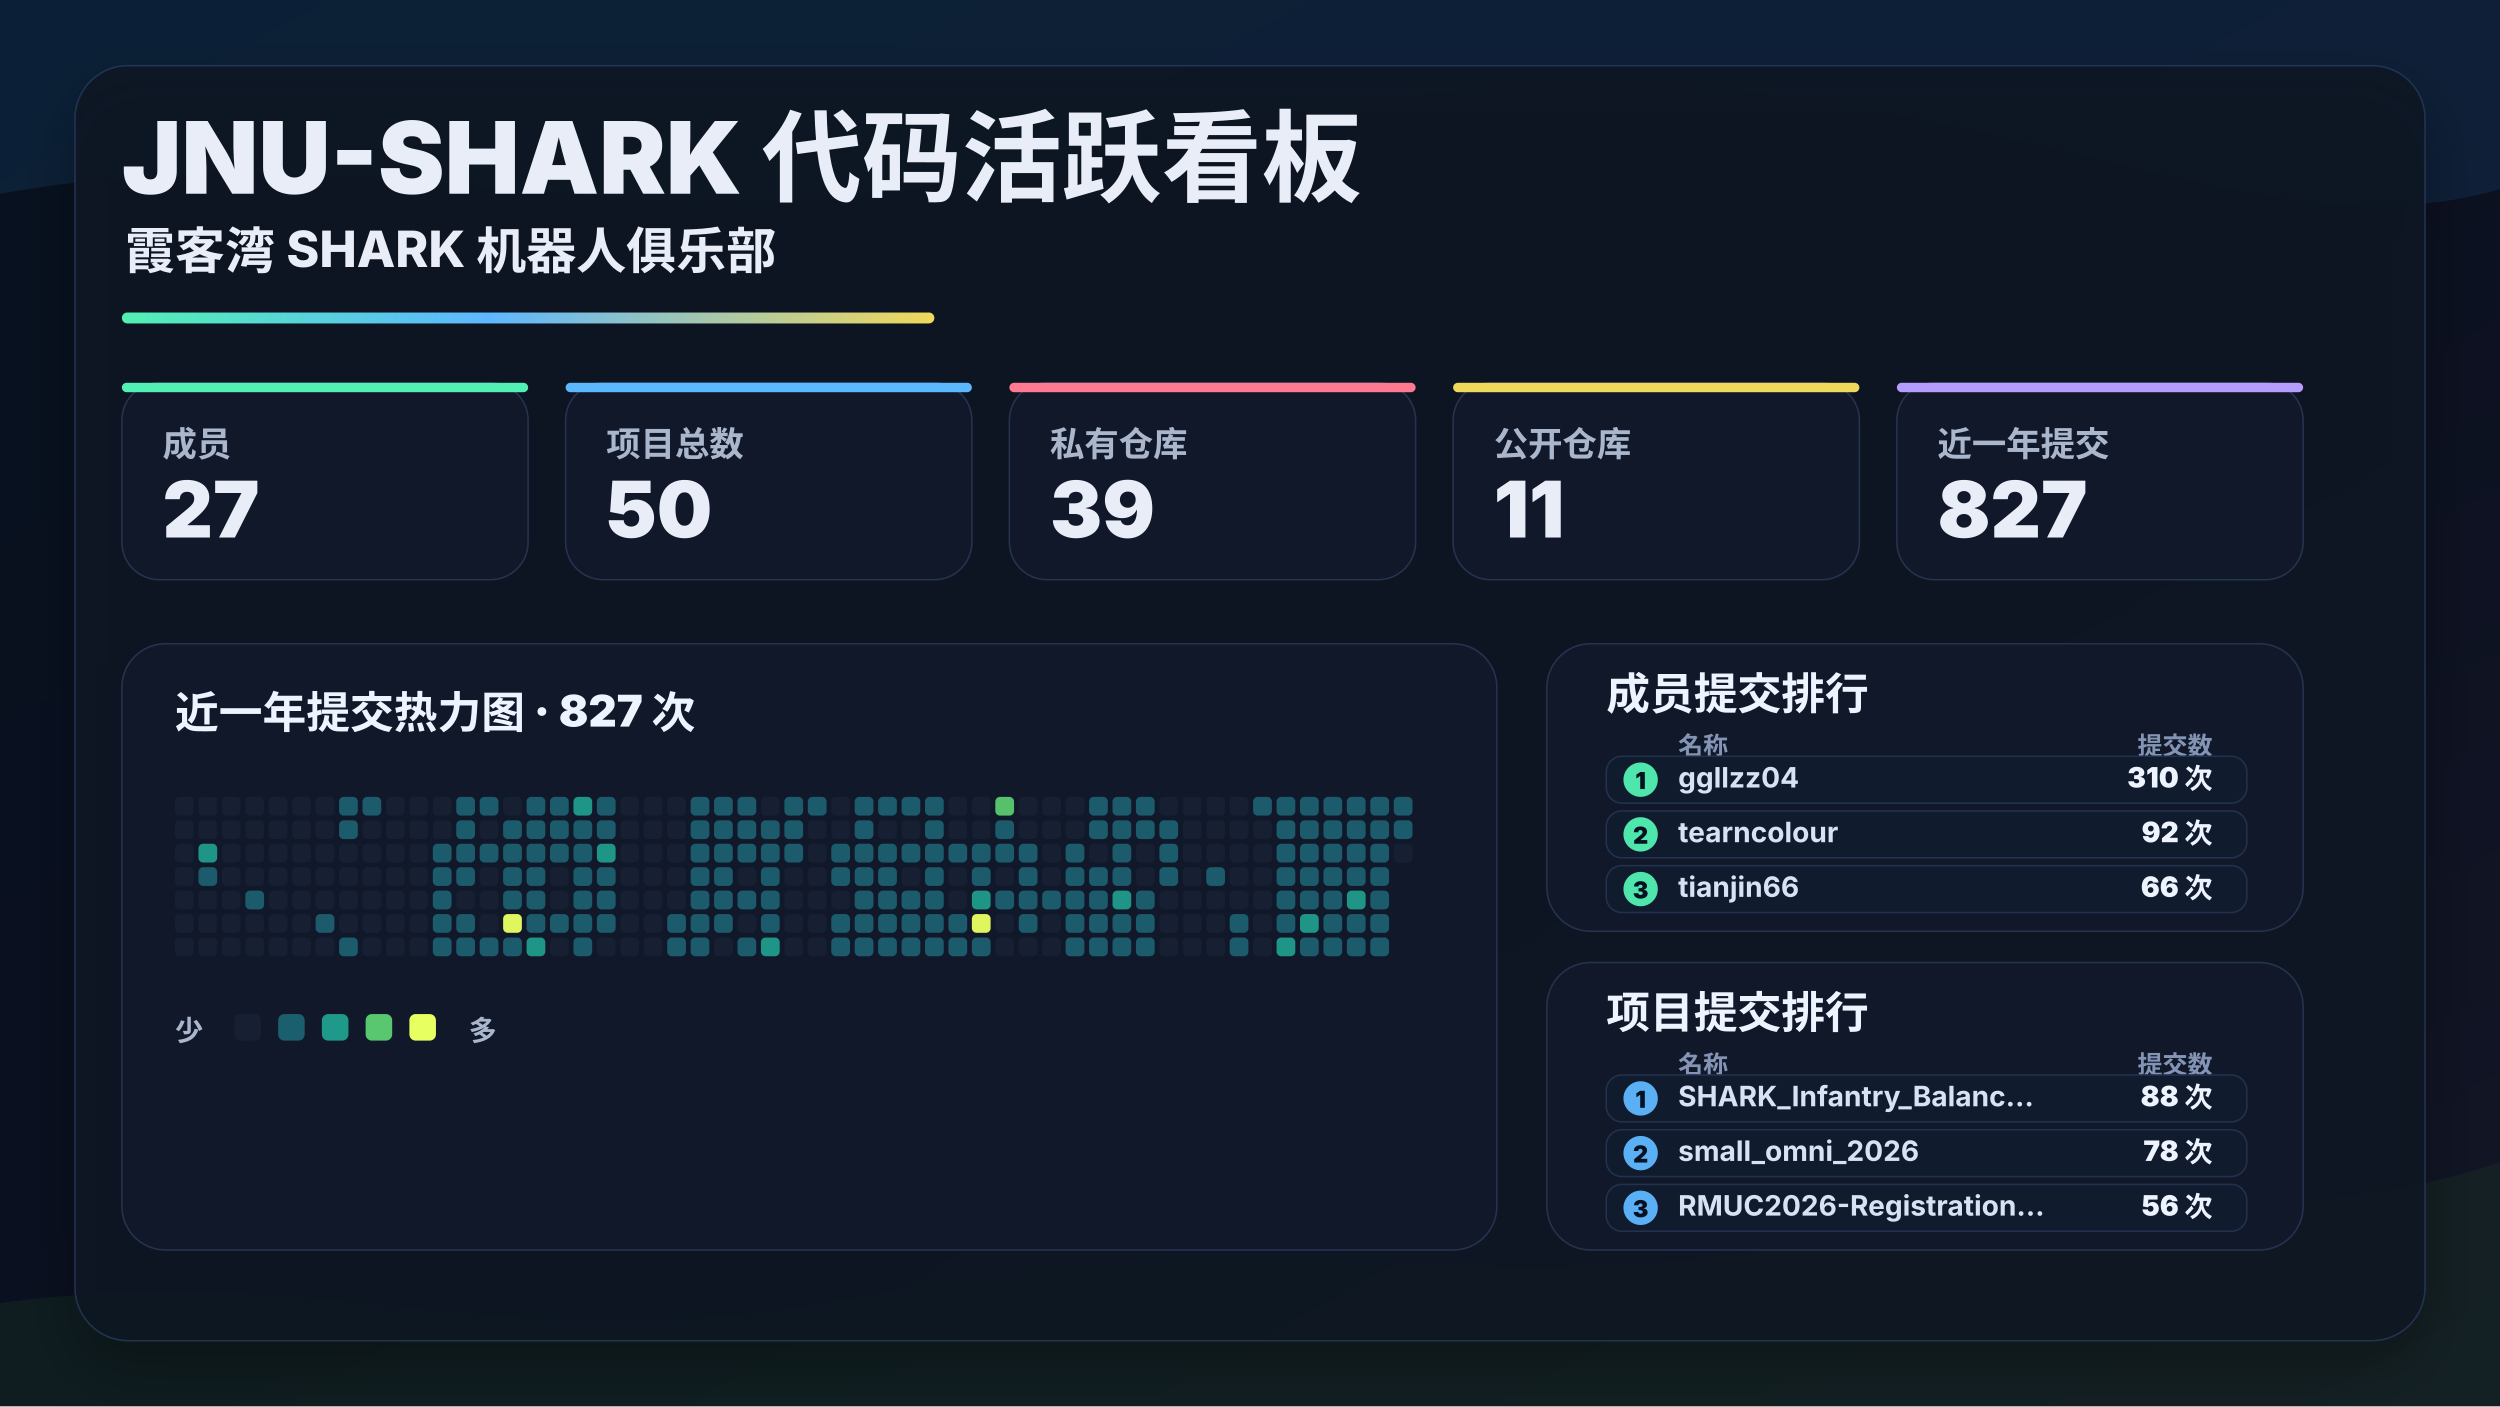
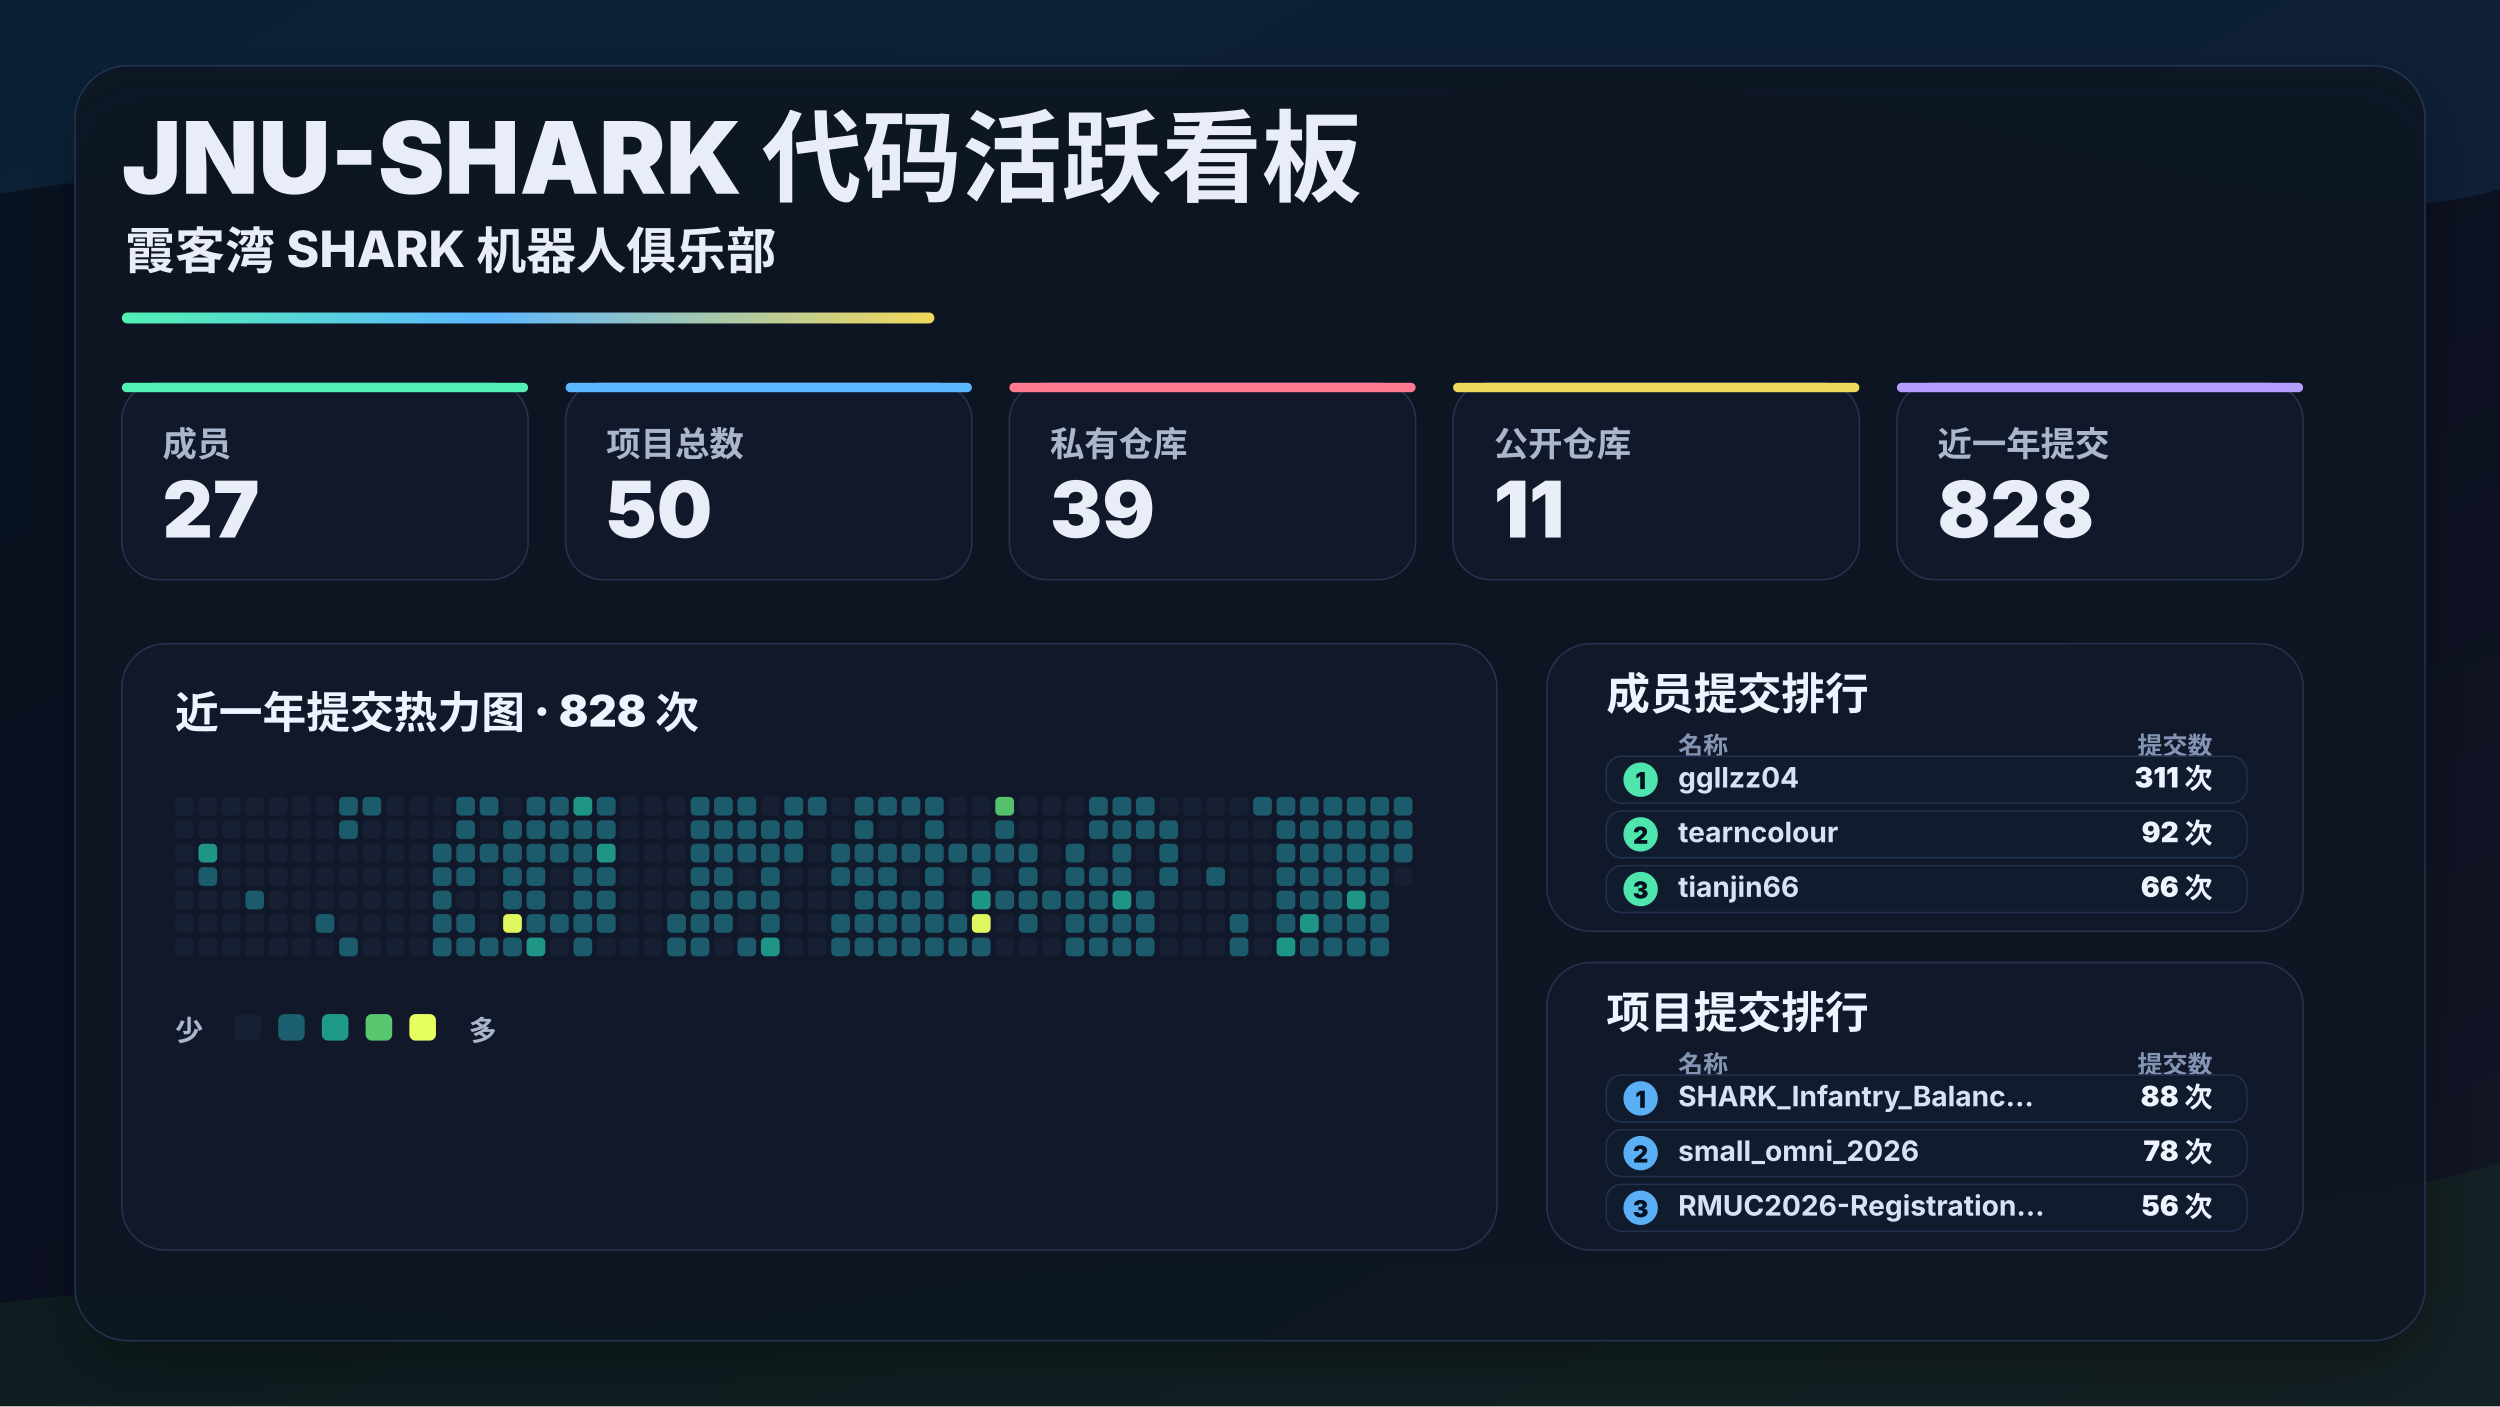
<svg xmlns="http://www.w3.org/2000/svg" width="1600" height="900" viewBox="0 0 1600 900" role="img" aria-labelledby="title desc">
  <defs>
    <linearGradient id="bg" x1="0" y1="0" x2="1" y2="1">
      <stop offset="0" stop-color="#07111f" />
      <stop offset="0.52" stop-color="#0b1020" />
      <stop offset="1" stop-color="#131625" />
    </linearGradient>
    <linearGradient id="hero" x1="0" y1="0" x2="1" y2="0">
      <stop offset="0" stop-color="#52f0b4" />
      <stop offset="0.45" stop-color="#5db7ff" />
      <stop offset="1" stop-color="#f0d85a" />
    </linearGradient>
    <filter id="softShadow" x="-10%" y="-10%" width="120%" height="120%">
      <feDropShadow dx="0" dy="18" stdDeviation="18" flood-color="#000000" flood-opacity="0.32" />
    </filter>
  </defs>
  <style>
    text { font-family: Inter, ui-sans-serif, system-ui, -apple-system, BlinkMacSystemFont, "Segoe UI", "PingFang SC", "Microsoft YaHei", sans-serif; fill: #e8edf7; }
    .title { font-size: 64px; font-weight: 900; letter-spacing: 0; }
    .subtitle { font-size: 32px; font-weight: 780; fill: #e8edf7; }
    .label { font-size: 22px; fill: #aab6cc; font-weight: 760; }
    .stat { font-size: 50px; font-weight: 900; }
    .section-title { font-size: 28px; font-weight: 860; fill: #eef4ff; }
    .table-head { font-size: 16px; fill: #8494b4; font-weight: 720; }
    .row-name { font-size: 18px; fill: #d7e2f4; font-weight: 720; }
    .row-value { font-size: 18px; fill: #eef4ff; font-weight: 860; }
    .rank { font-size: 15px; fill: #07111f; font-weight: 900; }
    .tiny { font-size: 18px; fill: #aab6cc; font-weight: 620; }
  </style>
  <rect width="1600" height="900" fill="url(#bg)" />
  <path d="M0 124 C250 80 385 160 620 114 C860 67 982 28 1220 74 C1392 108 1495 152 1600 121 L1600 0 L0 0 Z" fill="#12385c" opacity="0.38" />
  <path d="M0 834 C216 805 318 875 553 830 C835 776 935 837 1160 794 C1350 758 1464 789 1600 744 L1600 900 L0 900 Z" fill="#173622" opacity="0.36" />
  <g filter="url(#softShadow)">
    <rect x="48" y="42" width="1504" height="816" rx="34" fill="#0b1324" opacity="0.88" stroke="#263654" />
  </g>
  <text x="78" y="124" class="title">JNU-SHARK 代码活跃看板</text>
  <text x="80" y="172" class="subtitle">霞客湾 SHARK 机器人俱乐部</text>
  <rect x="78" y="200" width="520" height="7" rx="3.5" fill="url(#hero)" />
  <g>
    <rect x="78" y="245" width="260" height="126" rx="24" fill="#10182a" stroke="#25334f" />
    <rect x="78" y="245" width="260" height="6" rx="3" fill="#52f0b4" />
    <text x="104" y="292" class="label">成员</text>
    <text x="104" y="344" class="stat">27</text>
  </g>
  <g>
    <rect x="362" y="245" width="260" height="126" rx="24" fill="#10182a" stroke="#25334f" />
    <rect x="362" y="245" width="260" height="6" rx="3" fill="#5db7ff" />
    <text x="388" y="292" class="label">项目总数</text>
    <text x="388" y="344" class="stat">50</text>
  </g>
  <g>
    <rect x="646" y="245" width="260" height="126" rx="24" fill="#10182a" stroke="#25334f" />
    <rect x="646" y="245" width="260" height="6" rx="3" fill="#ff7a90" />
    <text x="672" y="292" class="label">私有仓库</text>
    <text x="672" y="344" class="stat">39</text>
  </g>
  <g>
    <rect x="930" y="245" width="260" height="126" rx="24" fill="#10182a" stroke="#25334f" />
    <rect x="930" y="245" width="260" height="6" rx="3" fill="#f0d85a" />
    <text x="956" y="292" class="label">公开仓库</text>
    <text x="956" y="344" class="stat">11</text>
  </g>
  <g>
    <rect x="1214" y="245" width="260" height="126" rx="24" fill="#10182a" stroke="#25334f" />
    <rect x="1214" y="245" width="260" height="6" rx="3" fill="#b59cff" />
    <text x="1240" y="292" class="label">近一年提交</text>
-     <text x="1240" y="344" class="stat">827</text>
+     <text x="1240" y="344" class="stat">828</text>
  </g>
  <rect x="78" y="412" width="880" height="388" rx="28" fill="#10182a" stroke="#25334f" />
-   <text x="112" y="466" class="section-title">近一年提交热力图 · 827 次</text>
+   <text x="112" y="466" class="section-title">近一年提交热力图 · 828 次</text>
  <rect x="112" y="510" width="12" height="12" rx="3" fill="#172033" opacity="0.96" />
  <rect x="112" y="525" width="12" height="12" rx="3" fill="#172033" opacity="0.96" />
  <rect x="112" y="540" width="12" height="12" rx="3" fill="#172033" opacity="0.96" />
  <rect x="112" y="555" width="12" height="12" rx="3" fill="#172033" opacity="0.96" />
  <rect x="112" y="570" width="12" height="12" rx="3" fill="#172033" opacity="0.96" />
  <rect x="112" y="585" width="12" height="12" rx="3" fill="#172033" opacity="0.96" />
  <rect x="112" y="600" width="12" height="12" rx="3" fill="#172033" opacity="0.96" />
  <rect x="127" y="510" width="12" height="12" rx="3" fill="#172033" opacity="0.96" />
  <rect x="127" y="525" width="12" height="12" rx="3" fill="#172033" opacity="0.96" />
  <rect x="127" y="540" width="12" height="12" rx="3" fill="#1f9a8a" opacity="0.96" />
  <rect x="127" y="555" width="12" height="12" rx="3" fill="#1b5e6d" opacity="0.96" />
  <rect x="127" y="570" width="12" height="12" rx="3" fill="#172033" opacity="0.96" />
  <rect x="127" y="585" width="12" height="12" rx="3" fill="#172033" opacity="0.96" />
  <rect x="127" y="600" width="12" height="12" rx="3" fill="#172033" opacity="0.96" />
  <rect x="142" y="510" width="12" height="12" rx="3" fill="#172033" opacity="0.96" />
  <rect x="142" y="525" width="12" height="12" rx="3" fill="#172033" opacity="0.96" />
  <rect x="142" y="540" width="12" height="12" rx="3" fill="#172033" opacity="0.96" />
  <rect x="142" y="555" width="12" height="12" rx="3" fill="#172033" opacity="0.96" />
  <rect x="142" y="570" width="12" height="12" rx="3" fill="#172033" opacity="0.96" />
  <rect x="142" y="585" width="12" height="12" rx="3" fill="#172033" opacity="0.96" />
  <rect x="142" y="600" width="12" height="12" rx="3" fill="#172033" opacity="0.96" />
  <rect x="157" y="510" width="12" height="12" rx="3" fill="#172033" opacity="0.96" />
  <rect x="157" y="525" width="12" height="12" rx="3" fill="#172033" opacity="0.96" />
  <rect x="157" y="540" width="12" height="12" rx="3" fill="#172033" opacity="0.96" />
  <rect x="157" y="555" width="12" height="12" rx="3" fill="#172033" opacity="0.96" />
  <rect x="157" y="570" width="12" height="12" rx="3" fill="#1b5e6d" opacity="0.96" />
  <rect x="157" y="585" width="12" height="12" rx="3" fill="#172033" opacity="0.96" />
  <rect x="157" y="600" width="12" height="12" rx="3" fill="#172033" opacity="0.96" />
  <rect x="172" y="510" width="12" height="12" rx="3" fill="#172033" opacity="0.96" />
  <rect x="172" y="525" width="12" height="12" rx="3" fill="#172033" opacity="0.96" />
  <rect x="172" y="540" width="12" height="12" rx="3" fill="#172033" opacity="0.96" />
  <rect x="172" y="555" width="12" height="12" rx="3" fill="#172033" opacity="0.96" />
  <rect x="172" y="570" width="12" height="12" rx="3" fill="#172033" opacity="0.96" />
  <rect x="172" y="585" width="12" height="12" rx="3" fill="#172033" opacity="0.96" />
  <rect x="172" y="600" width="12" height="12" rx="3" fill="#172033" opacity="0.96" />
  <rect x="187" y="510" width="12" height="12" rx="3" fill="#172033" opacity="0.96" />
  <rect x="187" y="525" width="12" height="12" rx="3" fill="#172033" opacity="0.96" />
  <rect x="187" y="540" width="12" height="12" rx="3" fill="#172033" opacity="0.96" />
  <rect x="187" y="555" width="12" height="12" rx="3" fill="#172033" opacity="0.96" />
  <rect x="187" y="570" width="12" height="12" rx="3" fill="#172033" opacity="0.96" />
  <rect x="187" y="585" width="12" height="12" rx="3" fill="#172033" opacity="0.96" />
  <rect x="187" y="600" width="12" height="12" rx="3" fill="#172033" opacity="0.96" />
  <rect x="202" y="510" width="12" height="12" rx="3" fill="#172033" opacity="0.96" />
  <rect x="202" y="525" width="12" height="12" rx="3" fill="#172033" opacity="0.96" />
  <rect x="202" y="540" width="12" height="12" rx="3" fill="#172033" opacity="0.96" />
  <rect x="202" y="555" width="12" height="12" rx="3" fill="#172033" opacity="0.96" />
  <rect x="202" y="570" width="12" height="12" rx="3" fill="#172033" opacity="0.96" />
  <rect x="202" y="585" width="12" height="12" rx="3" fill="#1b5e6d" opacity="0.96" />
  <rect x="202" y="600" width="12" height="12" rx="3" fill="#172033" opacity="0.96" />
  <rect x="217" y="510" width="12" height="12" rx="3" fill="#1b5e6d" opacity="0.96" />
  <rect x="217" y="525" width="12" height="12" rx="3" fill="#1b5e6d" opacity="0.96" />
  <rect x="217" y="540" width="12" height="12" rx="3" fill="#172033" opacity="0.96" />
  <rect x="217" y="555" width="12" height="12" rx="3" fill="#172033" opacity="0.96" />
  <rect x="217" y="570" width="12" height="12" rx="3" fill="#172033" opacity="0.96" />
  <rect x="217" y="585" width="12" height="12" rx="3" fill="#172033" opacity="0.96" />
  <rect x="217" y="600" width="12" height="12" rx="3" fill="#1b5e6d" opacity="0.96" />
  <rect x="232" y="510" width="12" height="12" rx="3" fill="#1b5e6d" opacity="0.96" />
  <rect x="232" y="525" width="12" height="12" rx="3" fill="#172033" opacity="0.96" />
  <rect x="232" y="540" width="12" height="12" rx="3" fill="#172033" opacity="0.96" />
  <rect x="232" y="555" width="12" height="12" rx="3" fill="#172033" opacity="0.96" />
  <rect x="232" y="570" width="12" height="12" rx="3" fill="#172033" opacity="0.96" />
  <rect x="232" y="585" width="12" height="12" rx="3" fill="#172033" opacity="0.96" />
  <rect x="232" y="600" width="12" height="12" rx="3" fill="#172033" opacity="0.96" />
  <rect x="247" y="510" width="12" height="12" rx="3" fill="#172033" opacity="0.96" />
  <rect x="247" y="525" width="12" height="12" rx="3" fill="#172033" opacity="0.96" />
  <rect x="247" y="540" width="12" height="12" rx="3" fill="#172033" opacity="0.96" />
  <rect x="247" y="555" width="12" height="12" rx="3" fill="#172033" opacity="0.96" />
  <rect x="247" y="570" width="12" height="12" rx="3" fill="#172033" opacity="0.96" />
  <rect x="247" y="585" width="12" height="12" rx="3" fill="#172033" opacity="0.96" />
  <rect x="247" y="600" width="12" height="12" rx="3" fill="#172033" opacity="0.96" />
  <rect x="262" y="510" width="12" height="12" rx="3" fill="#172033" opacity="0.96" />
  <rect x="262" y="525" width="12" height="12" rx="3" fill="#172033" opacity="0.96" />
  <rect x="262" y="540" width="12" height="12" rx="3" fill="#172033" opacity="0.96" />
  <rect x="262" y="555" width="12" height="12" rx="3" fill="#172033" opacity="0.96" />
  <rect x="262" y="570" width="12" height="12" rx="3" fill="#172033" opacity="0.96" />
  <rect x="262" y="585" width="12" height="12" rx="3" fill="#172033" opacity="0.96" />
  <rect x="262" y="600" width="12" height="12" rx="3" fill="#172033" opacity="0.96" />
  <rect x="277" y="510" width="12" height="12" rx="3" fill="#172033" opacity="0.96" />
  <rect x="277" y="525" width="12" height="12" rx="3" fill="#172033" opacity="0.96" />
  <rect x="277" y="540" width="12" height="12" rx="3" fill="#1b5e6d" opacity="0.96" />
  <rect x="277" y="555" width="12" height="12" rx="3" fill="#1b5e6d" opacity="0.96" />
  <rect x="277" y="570" width="12" height="12" rx="3" fill="#1b5e6d" opacity="0.96" />
  <rect x="277" y="585" width="12" height="12" rx="3" fill="#1b5e6d" opacity="0.96" />
  <rect x="277" y="600" width="12" height="12" rx="3" fill="#1b5e6d" opacity="0.96" />
  <rect x="292" y="510" width="12" height="12" rx="3" fill="#1b5e6d" opacity="0.96" />
  <rect x="292" y="525" width="12" height="12" rx="3" fill="#1b5e6d" opacity="0.96" />
  <rect x="292" y="540" width="12" height="12" rx="3" fill="#1b5e6d" opacity="0.96" />
  <rect x="292" y="555" width="12" height="12" rx="3" fill="#1b5e6d" opacity="0.96" />
  <rect x="292" y="570" width="12" height="12" rx="3" fill="#172033" opacity="0.96" />
  <rect x="292" y="585" width="12" height="12" rx="3" fill="#1b5e6d" opacity="0.96" />
  <rect x="292" y="600" width="12" height="12" rx="3" fill="#1b5e6d" opacity="0.96" />
  <rect x="307" y="510" width="12" height="12" rx="3" fill="#1b5e6d" opacity="0.96" />
  <rect x="307" y="525" width="12" height="12" rx="3" fill="#172033" opacity="0.96" />
  <rect x="307" y="540" width="12" height="12" rx="3" fill="#1b5e6d" opacity="0.96" />
  <rect x="307" y="555" width="12" height="12" rx="3" fill="#172033" opacity="0.96" />
  <rect x="307" y="570" width="12" height="12" rx="3" fill="#172033" opacity="0.96" />
  <rect x="307" y="585" width="12" height="12" rx="3" fill="#172033" opacity="0.96" />
  <rect x="307" y="600" width="12" height="12" rx="3" fill="#1b5e6d" opacity="0.96" />
  <rect x="322" y="510" width="12" height="12" rx="3" fill="#172033" opacity="0.96" />
  <rect x="322" y="525" width="12" height="12" rx="3" fill="#1b5e6d" opacity="0.96" />
  <rect x="322" y="540" width="12" height="12" rx="3" fill="#1b5e6d" opacity="0.96" />
  <rect x="322" y="555" width="12" height="12" rx="3" fill="#1b5e6d" opacity="0.96" />
  <rect x="322" y="570" width="12" height="12" rx="3" fill="#1b5e6d" opacity="0.96" />
  <rect x="322" y="585" width="12" height="12" rx="3" fill="#e7ff61" opacity="0.96" />
  <rect x="322" y="600" width="12" height="12" rx="3" fill="#1b5e6d" opacity="0.96" />
  <rect x="337" y="510" width="12" height="12" rx="3" fill="#1b5e6d" opacity="0.96" />
  <rect x="337" y="525" width="12" height="12" rx="3" fill="#1b5e6d" opacity="0.96" />
  <rect x="337" y="540" width="12" height="12" rx="3" fill="#1b5e6d" opacity="0.96" />
  <rect x="337" y="555" width="12" height="12" rx="3" fill="#1b5e6d" opacity="0.96" />
  <rect x="337" y="570" width="12" height="12" rx="3" fill="#1b5e6d" opacity="0.96" />
  <rect x="337" y="585" width="12" height="12" rx="3" fill="#1b5e6d" opacity="0.96" />
  <rect x="337" y="600" width="12" height="12" rx="3" fill="#1f9a8a" opacity="0.96" />
  <rect x="352" y="510" width="12" height="12" rx="3" fill="#1b5e6d" opacity="0.96" />
  <rect x="352" y="525" width="12" height="12" rx="3" fill="#1b5e6d" opacity="0.96" />
  <rect x="352" y="540" width="12" height="12" rx="3" fill="#1b5e6d" opacity="0.96" />
  <rect x="352" y="555" width="12" height="12" rx="3" fill="#172033" opacity="0.96" />
  <rect x="352" y="570" width="12" height="12" rx="3" fill="#172033" opacity="0.96" />
  <rect x="352" y="585" width="12" height="12" rx="3" fill="#1b5e6d" opacity="0.96" />
  <rect x="352" y="600" width="12" height="12" rx="3" fill="#172033" opacity="0.96" />
  <rect x="367" y="510" width="12" height="12" rx="3" fill="#1f9a8a" opacity="0.96" />
  <rect x="367" y="525" width="12" height="12" rx="3" fill="#1b5e6d" opacity="0.96" />
  <rect x="367" y="540" width="12" height="12" rx="3" fill="#1b5e6d" opacity="0.96" />
  <rect x="367" y="555" width="12" height="12" rx="3" fill="#1b5e6d" opacity="0.96" />
  <rect x="367" y="570" width="12" height="12" rx="3" fill="#1b5e6d" opacity="0.96" />
  <rect x="367" y="585" width="12" height="12" rx="3" fill="#1b5e6d" opacity="0.96" />
  <rect x="367" y="600" width="12" height="12" rx="3" fill="#1b5e6d" opacity="0.96" />
  <rect x="382" y="510" width="12" height="12" rx="3" fill="#1b5e6d" opacity="0.96" />
  <rect x="382" y="525" width="12" height="12" rx="3" fill="#1b5e6d" opacity="0.96" />
  <rect x="382" y="540" width="12" height="12" rx="3" fill="#1f9a8a" opacity="0.96" />
  <rect x="382" y="555" width="12" height="12" rx="3" fill="#1b5e6d" opacity="0.96" />
  <rect x="382" y="570" width="12" height="12" rx="3" fill="#1b5e6d" opacity="0.96" />
  <rect x="382" y="585" width="12" height="12" rx="3" fill="#1b5e6d" opacity="0.96" />
  <rect x="382" y="600" width="12" height="12" rx="3" fill="#172033" opacity="0.96" />
  <rect x="397" y="510" width="12" height="12" rx="3" fill="#172033" opacity="0.96" />
  <rect x="397" y="525" width="12" height="12" rx="3" fill="#172033" opacity="0.96" />
  <rect x="397" y="540" width="12" height="12" rx="3" fill="#172033" opacity="0.96" />
  <rect x="397" y="555" width="12" height="12" rx="3" fill="#172033" opacity="0.96" />
  <rect x="397" y="570" width="12" height="12" rx="3" fill="#172033" opacity="0.96" />
  <rect x="397" y="585" width="12" height="12" rx="3" fill="#172033" opacity="0.96" />
  <rect x="397" y="600" width="12" height="12" rx="3" fill="#172033" opacity="0.96" />
  <rect x="412" y="510" width="12" height="12" rx="3" fill="#172033" opacity="0.96" />
  <rect x="412" y="525" width="12" height="12" rx="3" fill="#172033" opacity="0.96" />
  <rect x="412" y="540" width="12" height="12" rx="3" fill="#172033" opacity="0.96" />
  <rect x="412" y="555" width="12" height="12" rx="3" fill="#172033" opacity="0.96" />
  <rect x="412" y="570" width="12" height="12" rx="3" fill="#172033" opacity="0.96" />
  <rect x="412" y="585" width="12" height="12" rx="3" fill="#172033" opacity="0.96" />
  <rect x="412" y="600" width="12" height="12" rx="3" fill="#172033" opacity="0.96" />
  <rect x="427" y="510" width="12" height="12" rx="3" fill="#172033" opacity="0.96" />
  <rect x="427" y="525" width="12" height="12" rx="3" fill="#172033" opacity="0.96" />
  <rect x="427" y="540" width="12" height="12" rx="3" fill="#172033" opacity="0.96" />
  <rect x="427" y="555" width="12" height="12" rx="3" fill="#172033" opacity="0.96" />
  <rect x="427" y="570" width="12" height="12" rx="3" fill="#172033" opacity="0.96" />
  <rect x="427" y="585" width="12" height="12" rx="3" fill="#1b5e6d" opacity="0.96" />
  <rect x="427" y="600" width="12" height="12" rx="3" fill="#1b5e6d" opacity="0.96" />
  <rect x="442" y="510" width="12" height="12" rx="3" fill="#1b5e6d" opacity="0.96" />
  <rect x="442" y="525" width="12" height="12" rx="3" fill="#1b5e6d" opacity="0.96" />
  <rect x="442" y="540" width="12" height="12" rx="3" fill="#1b5e6d" opacity="0.96" />
  <rect x="442" y="555" width="12" height="12" rx="3" fill="#1b5e6d" opacity="0.96" />
  <rect x="442" y="570" width="12" height="12" rx="3" fill="#1b5e6d" opacity="0.96" />
  <rect x="442" y="585" width="12" height="12" rx="3" fill="#1b5e6d" opacity="0.96" />
  <rect x="442" y="600" width="12" height="12" rx="3" fill="#1b5e6d" opacity="0.96" />
  <rect x="457" y="510" width="12" height="12" rx="3" fill="#1b5e6d" opacity="0.96" />
  <rect x="457" y="525" width="12" height="12" rx="3" fill="#1b5e6d" opacity="0.96" />
  <rect x="457" y="540" width="12" height="12" rx="3" fill="#1b5e6d" opacity="0.96" />
  <rect x="457" y="555" width="12" height="12" rx="3" fill="#1b5e6d" opacity="0.96" />
  <rect x="457" y="570" width="12" height="12" rx="3" fill="#1b5e6d" opacity="0.96" />
  <rect x="457" y="585" width="12" height="12" rx="3" fill="#1b5e6d" opacity="0.96" />
  <rect x="457" y="600" width="12" height="12" rx="3" fill="#172033" opacity="0.96" />
  <rect x="472" y="510" width="12" height="12" rx="3" fill="#1b5e6d" opacity="0.96" />
  <rect x="472" y="525" width="12" height="12" rx="3" fill="#1b5e6d" opacity="0.96" />
  <rect x="472" y="540" width="12" height="12" rx="3" fill="#1b5e6d" opacity="0.96" />
  <rect x="472" y="555" width="12" height="12" rx="3" fill="#172033" opacity="0.96" />
  <rect x="472" y="570" width="12" height="12" rx="3" fill="#1b5e6d" opacity="0.96" />
  <rect x="472" y="585" width="12" height="12" rx="3" fill="#172033" opacity="0.96" />
  <rect x="472" y="600" width="12" height="12" rx="3" fill="#1b5e6d" opacity="0.96" />
  <rect x="487" y="510" width="12" height="12" rx="3" fill="#172033" opacity="0.96" />
  <rect x="487" y="525" width="12" height="12" rx="3" fill="#1b5e6d" opacity="0.96" />
  <rect x="487" y="540" width="12" height="12" rx="3" fill="#1b5e6d" opacity="0.96" />
  <rect x="487" y="555" width="12" height="12" rx="3" fill="#1b5e6d" opacity="0.96" />
  <rect x="487" y="570" width="12" height="12" rx="3" fill="#1b5e6d" opacity="0.96" />
  <rect x="487" y="585" width="12" height="12" rx="3" fill="#1b5e6d" opacity="0.96" />
  <rect x="487" y="600" width="12" height="12" rx="3" fill="#1f9a8a" opacity="0.96" />
  <rect x="502" y="510" width="12" height="12" rx="3" fill="#1b5e6d" opacity="0.96" />
  <rect x="502" y="525" width="12" height="12" rx="3" fill="#1b5e6d" opacity="0.96" />
  <rect x="502" y="540" width="12" height="12" rx="3" fill="#1b5e6d" opacity="0.96" />
  <rect x="502" y="555" width="12" height="12" rx="3" fill="#172033" opacity="0.96" />
  <rect x="502" y="570" width="12" height="12" rx="3" fill="#172033" opacity="0.96" />
  <rect x="502" y="585" width="12" height="12" rx="3" fill="#172033" opacity="0.96" />
  <rect x="502" y="600" width="12" height="12" rx="3" fill="#172033" opacity="0.96" />
  <rect x="517" y="510" width="12" height="12" rx="3" fill="#1b5e6d" opacity="0.96" />
  <rect x="517" y="525" width="12" height="12" rx="3" fill="#172033" opacity="0.96" />
  <rect x="517" y="540" width="12" height="12" rx="3" fill="#172033" opacity="0.96" />
  <rect x="517" y="555" width="12" height="12" rx="3" fill="#172033" opacity="0.96" />
  <rect x="517" y="570" width="12" height="12" rx="3" fill="#172033" opacity="0.96" />
  <rect x="517" y="585" width="12" height="12" rx="3" fill="#172033" opacity="0.96" />
  <rect x="517" y="600" width="12" height="12" rx="3" fill="#172033" opacity="0.96" />
  <rect x="532" y="510" width="12" height="12" rx="3" fill="#172033" opacity="0.96" />
  <rect x="532" y="525" width="12" height="12" rx="3" fill="#172033" opacity="0.96" />
  <rect x="532" y="540" width="12" height="12" rx="3" fill="#1b5e6d" opacity="0.96" />
  <rect x="532" y="555" width="12" height="12" rx="3" fill="#1b5e6d" opacity="0.96" />
  <rect x="532" y="570" width="12" height="12" rx="3" fill="#172033" opacity="0.96" />
  <rect x="532" y="585" width="12" height="12" rx="3" fill="#1b5e6d" opacity="0.96" />
  <rect x="532" y="600" width="12" height="12" rx="3" fill="#1b5e6d" opacity="0.96" />
  <rect x="547" y="510" width="12" height="12" rx="3" fill="#1b5e6d" opacity="0.96" />
  <rect x="547" y="525" width="12" height="12" rx="3" fill="#1b5e6d" opacity="0.96" />
  <rect x="547" y="540" width="12" height="12" rx="3" fill="#1b5e6d" opacity="0.96" />
  <rect x="547" y="555" width="12" height="12" rx="3" fill="#1b5e6d" opacity="0.96" />
  <rect x="547" y="570" width="12" height="12" rx="3" fill="#1b5e6d" opacity="0.96" />
  <rect x="547" y="585" width="12" height="12" rx="3" fill="#1b5e6d" opacity="0.96" />
  <rect x="547" y="600" width="12" height="12" rx="3" fill="#1b5e6d" opacity="0.96" />
  <rect x="562" y="510" width="12" height="12" rx="3" fill="#1b5e6d" opacity="0.96" />
  <rect x="562" y="525" width="12" height="12" rx="3" fill="#172033" opacity="0.96" />
  <rect x="562" y="540" width="12" height="12" rx="3" fill="#1b5e6d" opacity="0.96" />
  <rect x="562" y="555" width="12" height="12" rx="3" fill="#1b5e6d" opacity="0.96" />
  <rect x="562" y="570" width="12" height="12" rx="3" fill="#1b5e6d" opacity="0.96" />
  <rect x="562" y="585" width="12" height="12" rx="3" fill="#1b5e6d" opacity="0.96" />
  <rect x="562" y="600" width="12" height="12" rx="3" fill="#1b5e6d" opacity="0.96" />
  <rect x="577" y="510" width="12" height="12" rx="3" fill="#1b5e6d" opacity="0.96" />
  <rect x="577" y="525" width="12" height="12" rx="3" fill="#172033" opacity="0.96" />
  <rect x="577" y="540" width="12" height="12" rx="3" fill="#1b5e6d" opacity="0.96" />
  <rect x="577" y="555" width="12" height="12" rx="3" fill="#172033" opacity="0.96" />
  <rect x="577" y="570" width="12" height="12" rx="3" fill="#1b5e6d" opacity="0.96" />
  <rect x="577" y="585" width="12" height="12" rx="3" fill="#1b5e6d" opacity="0.96" />
  <rect x="577" y="600" width="12" height="12" rx="3" fill="#1b5e6d" opacity="0.96" />
  <rect x="592" y="510" width="12" height="12" rx="3" fill="#1b5e6d" opacity="0.96" />
  <rect x="592" y="525" width="12" height="12" rx="3" fill="#1b5e6d" opacity="0.96" />
  <rect x="592" y="540" width="12" height="12" rx="3" fill="#1b5e6d" opacity="0.96" />
  <rect x="592" y="555" width="12" height="12" rx="3" fill="#1b5e6d" opacity="0.96" />
  <rect x="592" y="570" width="12" height="12" rx="3" fill="#1b5e6d" opacity="0.96" />
  <rect x="592" y="585" width="12" height="12" rx="3" fill="#1b5e6d" opacity="0.96" />
  <rect x="592" y="600" width="12" height="12" rx="3" fill="#1b5e6d" opacity="0.96" />
  <rect x="607" y="510" width="12" height="12" rx="3" fill="#172033" opacity="0.96" />
  <rect x="607" y="525" width="12" height="12" rx="3" fill="#172033" opacity="0.96" />
  <rect x="607" y="540" width="12" height="12" rx="3" fill="#1b5e6d" opacity="0.96" />
  <rect x="607" y="555" width="12" height="12" rx="3" fill="#172033" opacity="0.96" />
  <rect x="607" y="570" width="12" height="12" rx="3" fill="#172033" opacity="0.96" />
  <rect x="607" y="585" width="12" height="12" rx="3" fill="#1b5e6d" opacity="0.96" />
  <rect x="607" y="600" width="12" height="12" rx="3" fill="#1b5e6d" opacity="0.96" />
  <rect x="622" y="510" width="12" height="12" rx="3" fill="#172033" opacity="0.96" />
  <rect x="622" y="525" width="12" height="12" rx="3" fill="#172033" opacity="0.96" />
  <rect x="622" y="540" width="12" height="12" rx="3" fill="#1b5e6d" opacity="0.96" />
  <rect x="622" y="555" width="12" height="12" rx="3" fill="#1b5e6d" opacity="0.96" />
  <rect x="622" y="570" width="12" height="12" rx="3" fill="#1f9a8a" opacity="0.96" />
  <rect x="622" y="585" width="12" height="12" rx="3" fill="#e7ff61" opacity="0.96" />
  <rect x="622" y="600" width="12" height="12" rx="3" fill="#1b5e6d" opacity="0.96" />
  <rect x="637" y="510" width="12" height="12" rx="3" fill="#58c76f" opacity="0.96" />
  <rect x="637" y="525" width="12" height="12" rx="3" fill="#1b5e6d" opacity="0.96" />
  <rect x="637" y="540" width="12" height="12" rx="3" fill="#1b5e6d" opacity="0.96" />
  <rect x="637" y="555" width="12" height="12" rx="3" fill="#172033" opacity="0.96" />
  <rect x="637" y="570" width="12" height="12" rx="3" fill="#1b5e6d" opacity="0.96" />
  <rect x="637" y="585" width="12" height="12" rx="3" fill="#172033" opacity="0.96" />
  <rect x="637" y="600" width="12" height="12" rx="3" fill="#172033" opacity="0.96" />
  <rect x="652" y="510" width="12" height="12" rx="3" fill="#172033" opacity="0.96" />
  <rect x="652" y="525" width="12" height="12" rx="3" fill="#172033" opacity="0.96" />
  <rect x="652" y="540" width="12" height="12" rx="3" fill="#1b5e6d" opacity="0.96" />
  <rect x="652" y="555" width="12" height="12" rx="3" fill="#1b5e6d" opacity="0.96" />
  <rect x="652" y="570" width="12" height="12" rx="3" fill="#1b5e6d" opacity="0.96" />
  <rect x="652" y="585" width="12" height="12" rx="3" fill="#1b5e6d" opacity="0.96" />
  <rect x="652" y="600" width="12" height="12" rx="3" fill="#172033" opacity="0.96" />
  <rect x="667" y="510" width="12" height="12" rx="3" fill="#172033" opacity="0.96" />
  <rect x="667" y="525" width="12" height="12" rx="3" fill="#172033" opacity="0.96" />
  <rect x="667" y="540" width="12" height="12" rx="3" fill="#172033" opacity="0.96" />
  <rect x="667" y="555" width="12" height="12" rx="3" fill="#172033" opacity="0.96" />
  <rect x="667" y="570" width="12" height="12" rx="3" fill="#1b5e6d" opacity="0.96" />
  <rect x="667" y="585" width="12" height="12" rx="3" fill="#172033" opacity="0.96" />
  <rect x="667" y="600" width="12" height="12" rx="3" fill="#172033" opacity="0.96" />
  <rect x="682" y="510" width="12" height="12" rx="3" fill="#172033" opacity="0.96" />
  <rect x="682" y="525" width="12" height="12" rx="3" fill="#172033" opacity="0.96" />
  <rect x="682" y="540" width="12" height="12" rx="3" fill="#1b5e6d" opacity="0.96" />
  <rect x="682" y="555" width="12" height="12" rx="3" fill="#1b5e6d" opacity="0.96" />
  <rect x="682" y="570" width="12" height="12" rx="3" fill="#1b5e6d" opacity="0.96" />
  <rect x="682" y="585" width="12" height="12" rx="3" fill="#1b5e6d" opacity="0.96" />
  <rect x="682" y="600" width="12" height="12" rx="3" fill="#1b5e6d" opacity="0.96" />
  <rect x="697" y="510" width="12" height="12" rx="3" fill="#1b5e6d" opacity="0.96" />
  <rect x="697" y="525" width="12" height="12" rx="3" fill="#1b5e6d" opacity="0.96" />
  <rect x="697" y="540" width="12" height="12" rx="3" fill="#172033" opacity="0.96" />
  <rect x="697" y="555" width="12" height="12" rx="3" fill="#1b5e6d" opacity="0.96" />
  <rect x="697" y="570" width="12" height="12" rx="3" fill="#1b5e6d" opacity="0.96" />
  <rect x="697" y="585" width="12" height="12" rx="3" fill="#1b5e6d" opacity="0.96" />
  <rect x="697" y="600" width="12" height="12" rx="3" fill="#1b5e6d" opacity="0.96" />
  <rect x="712" y="510" width="12" height="12" rx="3" fill="#1b5e6d" opacity="0.96" />
  <rect x="712" y="525" width="12" height="12" rx="3" fill="#1b5e6d" opacity="0.96" />
  <rect x="712" y="540" width="12" height="12" rx="3" fill="#1b5e6d" opacity="0.96" />
  <rect x="712" y="555" width="12" height="12" rx="3" fill="#1b5e6d" opacity="0.96" />
  <rect x="712" y="570" width="12" height="12" rx="3" fill="#1f9a8a" opacity="0.96" />
  <rect x="712" y="585" width="12" height="12" rx="3" fill="#1b5e6d" opacity="0.96" />
  <rect x="712" y="600" width="12" height="12" rx="3" fill="#1b5e6d" opacity="0.96" />
  <rect x="727" y="510" width="12" height="12" rx="3" fill="#1b5e6d" opacity="0.96" />
  <rect x="727" y="525" width="12" height="12" rx="3" fill="#1b5e6d" opacity="0.96" />
  <rect x="727" y="540" width="12" height="12" rx="3" fill="#172033" opacity="0.96" />
  <rect x="727" y="555" width="12" height="12" rx="3" fill="#172033" opacity="0.96" />
  <rect x="727" y="570" width="12" height="12" rx="3" fill="#1b5e6d" opacity="0.96" />
  <rect x="727" y="585" width="12" height="12" rx="3" fill="#1b5e6d" opacity="0.96" />
  <rect x="727" y="600" width="12" height="12" rx="3" fill="#1b5e6d" opacity="0.96" />
  <rect x="742" y="510" width="12" height="12" rx="3" fill="#172033" opacity="0.96" />
  <rect x="742" y="525" width="12" height="12" rx="3" fill="#1b5e6d" opacity="0.96" />
  <rect x="742" y="540" width="12" height="12" rx="3" fill="#1b5e6d" opacity="0.96" />
  <rect x="742" y="555" width="12" height="12" rx="3" fill="#1b5e6d" opacity="0.96" />
  <rect x="742" y="570" width="12" height="12" rx="3" fill="#172033" opacity="0.96" />
  <rect x="742" y="585" width="12" height="12" rx="3" fill="#172033" opacity="0.96" />
  <rect x="742" y="600" width="12" height="12" rx="3" fill="#172033" opacity="0.96" />
  <rect x="757" y="510" width="12" height="12" rx="3" fill="#172033" opacity="0.96" />
  <rect x="757" y="525" width="12" height="12" rx="3" fill="#172033" opacity="0.96" />
  <rect x="757" y="540" width="12" height="12" rx="3" fill="#172033" opacity="0.96" />
  <rect x="757" y="555" width="12" height="12" rx="3" fill="#172033" opacity="0.96" />
  <rect x="757" y="570" width="12" height="12" rx="3" fill="#172033" opacity="0.96" />
  <rect x="757" y="585" width="12" height="12" rx="3" fill="#172033" opacity="0.96" />
  <rect x="757" y="600" width="12" height="12" rx="3" fill="#172033" opacity="0.96" />
  <rect x="772" y="510" width="12" height="12" rx="3" fill="#172033" opacity="0.96" />
  <rect x="772" y="525" width="12" height="12" rx="3" fill="#172033" opacity="0.96" />
  <rect x="772" y="540" width="12" height="12" rx="3" fill="#172033" opacity="0.96" />
  <rect x="772" y="555" width="12" height="12" rx="3" fill="#1b5e6d" opacity="0.96" />
  <rect x="772" y="570" width="12" height="12" rx="3" fill="#172033" opacity="0.96" />
  <rect x="772" y="585" width="12" height="12" rx="3" fill="#172033" opacity="0.96" />
  <rect x="772" y="600" width="12" height="12" rx="3" fill="#172033" opacity="0.96" />
  <rect x="787" y="510" width="12" height="12" rx="3" fill="#172033" opacity="0.96" />
  <rect x="787" y="525" width="12" height="12" rx="3" fill="#172033" opacity="0.96" />
  <rect x="787" y="540" width="12" height="12" rx="3" fill="#172033" opacity="0.96" />
  <rect x="787" y="555" width="12" height="12" rx="3" fill="#172033" opacity="0.96" />
  <rect x="787" y="570" width="12" height="12" rx="3" fill="#172033" opacity="0.96" />
  <rect x="787" y="585" width="12" height="12" rx="3" fill="#1b5e6d" opacity="0.96" />
  <rect x="787" y="600" width="12" height="12" rx="3" fill="#1b5e6d" opacity="0.96" />
  <rect x="802" y="510" width="12" height="12" rx="3" fill="#1b5e6d" opacity="0.96" />
  <rect x="802" y="525" width="12" height="12" rx="3" fill="#172033" opacity="0.96" />
  <rect x="802" y="540" width="12" height="12" rx="3" fill="#172033" opacity="0.96" />
  <rect x="802" y="555" width="12" height="12" rx="3" fill="#172033" opacity="0.96" />
  <rect x="802" y="570" width="12" height="12" rx="3" fill="#172033" opacity="0.96" />
  <rect x="802" y="585" width="12" height="12" rx="3" fill="#172033" opacity="0.96" />
  <rect x="802" y="600" width="12" height="12" rx="3" fill="#172033" opacity="0.96" />
  <rect x="817" y="510" width="12" height="12" rx="3" fill="#1b5e6d" opacity="0.96" />
  <rect x="817" y="525" width="12" height="12" rx="3" fill="#1b5e6d" opacity="0.96" />
  <rect x="817" y="540" width="12" height="12" rx="3" fill="#1b5e6d" opacity="0.96" />
  <rect x="817" y="555" width="12" height="12" rx="3" fill="#1b5e6d" opacity="0.96" />
  <rect x="817" y="570" width="12" height="12" rx="3" fill="#1b5e6d" opacity="0.96" />
  <rect x="817" y="585" width="12" height="12" rx="3" fill="#1b5e6d" opacity="0.96" />
  <rect x="817" y="600" width="12" height="12" rx="3" fill="#1f9a8a" opacity="0.96" />
  <rect x="832" y="510" width="12" height="12" rx="3" fill="#1b5e6d" opacity="0.96" />
  <rect x="832" y="525" width="12" height="12" rx="3" fill="#1b5e6d" opacity="0.96" />
  <rect x="832" y="540" width="12" height="12" rx="3" fill="#1b5e6d" opacity="0.96" />
  <rect x="832" y="555" width="12" height="12" rx="3" fill="#1b5e6d" opacity="0.96" />
  <rect x="832" y="570" width="12" height="12" rx="3" fill="#1b5e6d" opacity="0.96" />
  <rect x="832" y="585" width="12" height="12" rx="3" fill="#1f9a8a" opacity="0.96" />
  <rect x="832" y="600" width="12" height="12" rx="3" fill="#1b5e6d" opacity="0.96" />
  <rect x="847" y="510" width="12" height="12" rx="3" fill="#1b5e6d" opacity="0.96" />
  <rect x="847" y="525" width="12" height="12" rx="3" fill="#1b5e6d" opacity="0.96" />
  <rect x="847" y="540" width="12" height="12" rx="3" fill="#1b5e6d" opacity="0.96" />
  <rect x="847" y="555" width="12" height="12" rx="3" fill="#1b5e6d" opacity="0.96" />
  <rect x="847" y="570" width="12" height="12" rx="3" fill="#1b5e6d" opacity="0.96" />
  <rect x="847" y="585" width="12" height="12" rx="3" fill="#1b5e6d" opacity="0.96" />
  <rect x="847" y="600" width="12" height="12" rx="3" fill="#1b5e6d" opacity="0.96" />
  <rect x="862" y="510" width="12" height="12" rx="3" fill="#1b5e6d" opacity="0.96" />
  <rect x="862" y="525" width="12" height="12" rx="3" fill="#1b5e6d" opacity="0.96" />
  <rect x="862" y="540" width="12" height="12" rx="3" fill="#1b5e6d" opacity="0.96" />
  <rect x="862" y="555" width="12" height="12" rx="3" fill="#1b5e6d" opacity="0.96" />
  <rect x="862" y="570" width="12" height="12" rx="3" fill="#1f9a8a" opacity="0.96" />
  <rect x="862" y="585" width="12" height="12" rx="3" fill="#1b5e6d" opacity="0.96" />
  <rect x="862" y="600" width="12" height="12" rx="3" fill="#1b5e6d" opacity="0.96" />
  <rect x="877" y="510" width="12" height="12" rx="3" fill="#1b5e6d" opacity="0.96" />
  <rect x="877" y="525" width="12" height="12" rx="3" fill="#1b5e6d" opacity="0.96" />
  <rect x="877" y="540" width="12" height="12" rx="3" fill="#1b5e6d" opacity="0.96" />
  <rect x="877" y="555" width="12" height="12" rx="3" fill="#1b5e6d" opacity="0.96" />
  <rect x="877" y="570" width="12" height="12" rx="3" fill="#1b5e6d" opacity="0.96" />
  <rect x="877" y="585" width="12" height="12" rx="3" fill="#1b5e6d" opacity="0.96" />
  <rect x="877" y="600" width="12" height="12" rx="3" fill="#1b5e6d" opacity="0.96" />
  <rect x="892" y="510" width="12" height="12" rx="3" fill="#1b5e6d" opacity="0.96" />
  <rect x="892" y="525" width="12" height="12" rx="3" fill="#1b5e6d" opacity="0.96" />
-   <rect x="892" y="540" width="12" height="12" rx="3" fill="#172033" opacity="0.96" />
+   <rect x="892" y="540" width="12" height="12" rx="3" fill="#1b5e6d" opacity="0.96" />
+   <rect x="892" y="555" width="12" height="12" rx="3" fill="#172033" opacity="0.96" />
  <text x="112" y="666" class="tiny">少</text>
  <rect x="150" y="649" width="17" height="17" rx="4" fill="#172033" />
  <rect x="178" y="649" width="17" height="17" rx="4" fill="#1b5e6d" />
  <rect x="206" y="649" width="17" height="17" rx="4" fill="#1f9a8a" />
  <rect x="234" y="649" width="17" height="17" rx="4" fill="#58c76f" />
  <rect x="262" y="649" width="17" height="17" rx="4" fill="#e7ff61" />
  <text x="300" y="666" class="tiny">多</text>
  <rect x="990" y="412" width="484" height="184" rx="28" fill="#10182a" stroke="#25334f" />
  <text x="1028" y="454" class="section-title">成员提交排行</text>
  <text x="1074" y="483" class="table-head">名称</text>
  <text x="1416" y="483" class="table-head" text-anchor="end">提交数</text>
  <g>
    <rect x="1028" y="484" width="410" height="30" rx="10" fill="#111b2e" stroke="#22314d" />
    <circle cx="1050" cy="499" r="11" fill="#52f0b4" opacity="0.95" />
    <text x="1050" y="505" class="rank" text-anchor="middle">1</text>
    <text x="1074" y="504" class="row-name">ggllzz04</text>
-     <text x="1416" y="504" class="row-value" text-anchor="end">310 次</text>
+     <text x="1416" y="504" class="row-value" text-anchor="end">311 次</text>
  </g>
  <g>
    <rect x="1028" y="519" width="410" height="30" rx="10" fill="#111b2e" stroke="#22314d" />
    <circle cx="1050" cy="534" r="11" fill="#52f0b4" opacity="0.95" />
    <text x="1050" y="540" class="rank" text-anchor="middle">2</text>
    <text x="1074" y="539" class="row-name">tearncolour</text>
    <text x="1416" y="539" class="row-value" text-anchor="end">92 次</text>
  </g>
  <g>
    <rect x="1028" y="554" width="410" height="30" rx="10" fill="#111b2e" stroke="#22314d" />
    <circle cx="1050" cy="569" r="11" fill="#52f0b4" opacity="0.95" />
    <text x="1050" y="575" class="rank" text-anchor="middle">3</text>
    <text x="1074" y="574" class="row-name">tianjin66</text>
    <text x="1416" y="574" class="row-value" text-anchor="end">66 次</text>
  </g>
  <rect x="990" y="616" width="484" height="184" rx="28" fill="#10182a" stroke="#25334f" />
  <text x="1028" y="658" class="section-title">项目提交排行</text>
  <text x="1074" y="687" class="table-head">名称</text>
  <text x="1416" y="687" class="table-head" text-anchor="end">提交数</text>
  <g>
    <rect x="1028" y="688" width="410" height="30" rx="10" fill="#111b2e" stroke="#22314d" />
    <circle cx="1050" cy="703" r="11" fill="#5db7ff" opacity="0.95" />
    <text x="1050" y="709" class="rank" text-anchor="middle">1</text>
    <text x="1074" y="708" class="row-name">SHARK_Infantry_Balanc...</text>
    <text x="1416" y="708" class="row-value" text-anchor="end">88 次</text>
  </g>
  <g>
    <rect x="1028" y="723" width="410" height="30" rx="10" fill="#111b2e" stroke="#22314d" />
    <circle cx="1050" cy="738" r="11" fill="#5db7ff" opacity="0.95" />
    <text x="1050" y="744" class="rank" text-anchor="middle">2</text>
    <text x="1074" y="743" class="row-name">small_omni_2026</text>
    <text x="1416" y="743" class="row-value" text-anchor="end">78 次</text>
  </g>
  <g>
    <rect x="1028" y="758" width="410" height="30" rx="10" fill="#111b2e" stroke="#22314d" />
    <circle cx="1050" cy="773" r="11" fill="#5db7ff" opacity="0.95" />
    <text x="1050" y="779" class="rank" text-anchor="middle">3</text>
    <text x="1074" y="778" class="row-name">RMUC2026-Registration...</text>
    <text x="1416" y="778" class="row-value" text-anchor="end">56 次</text>
  </g>
</svg>
